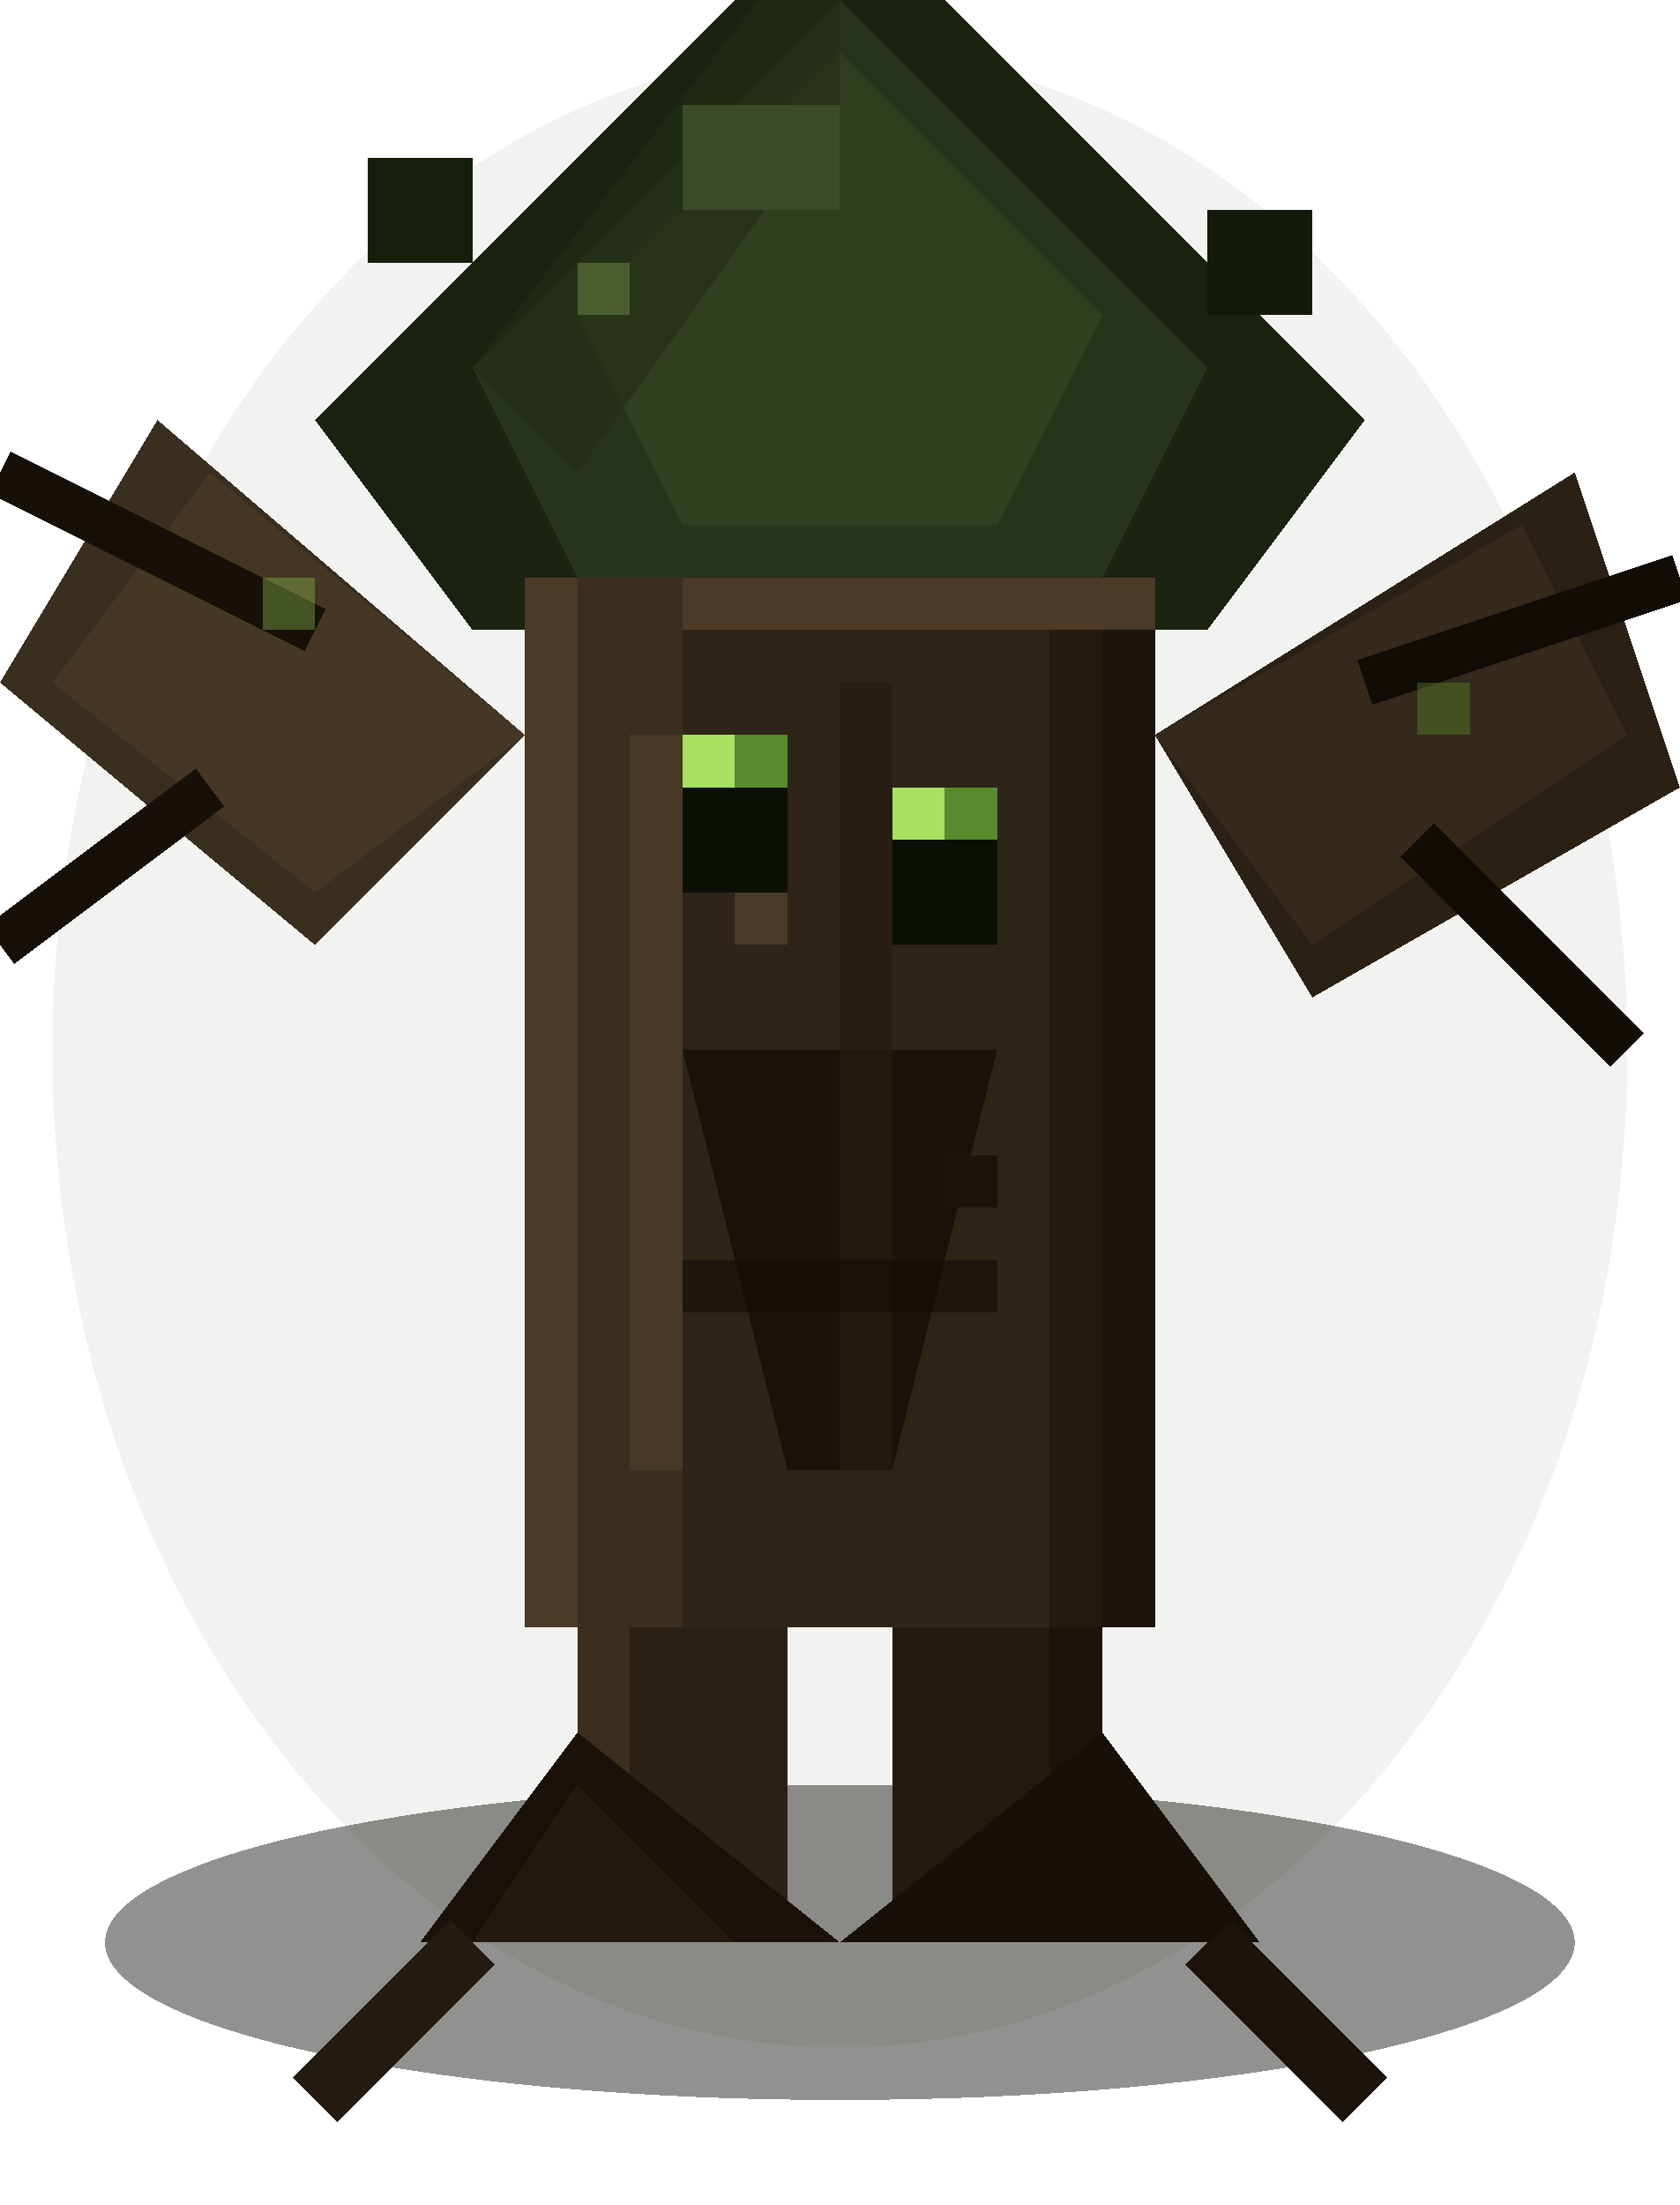
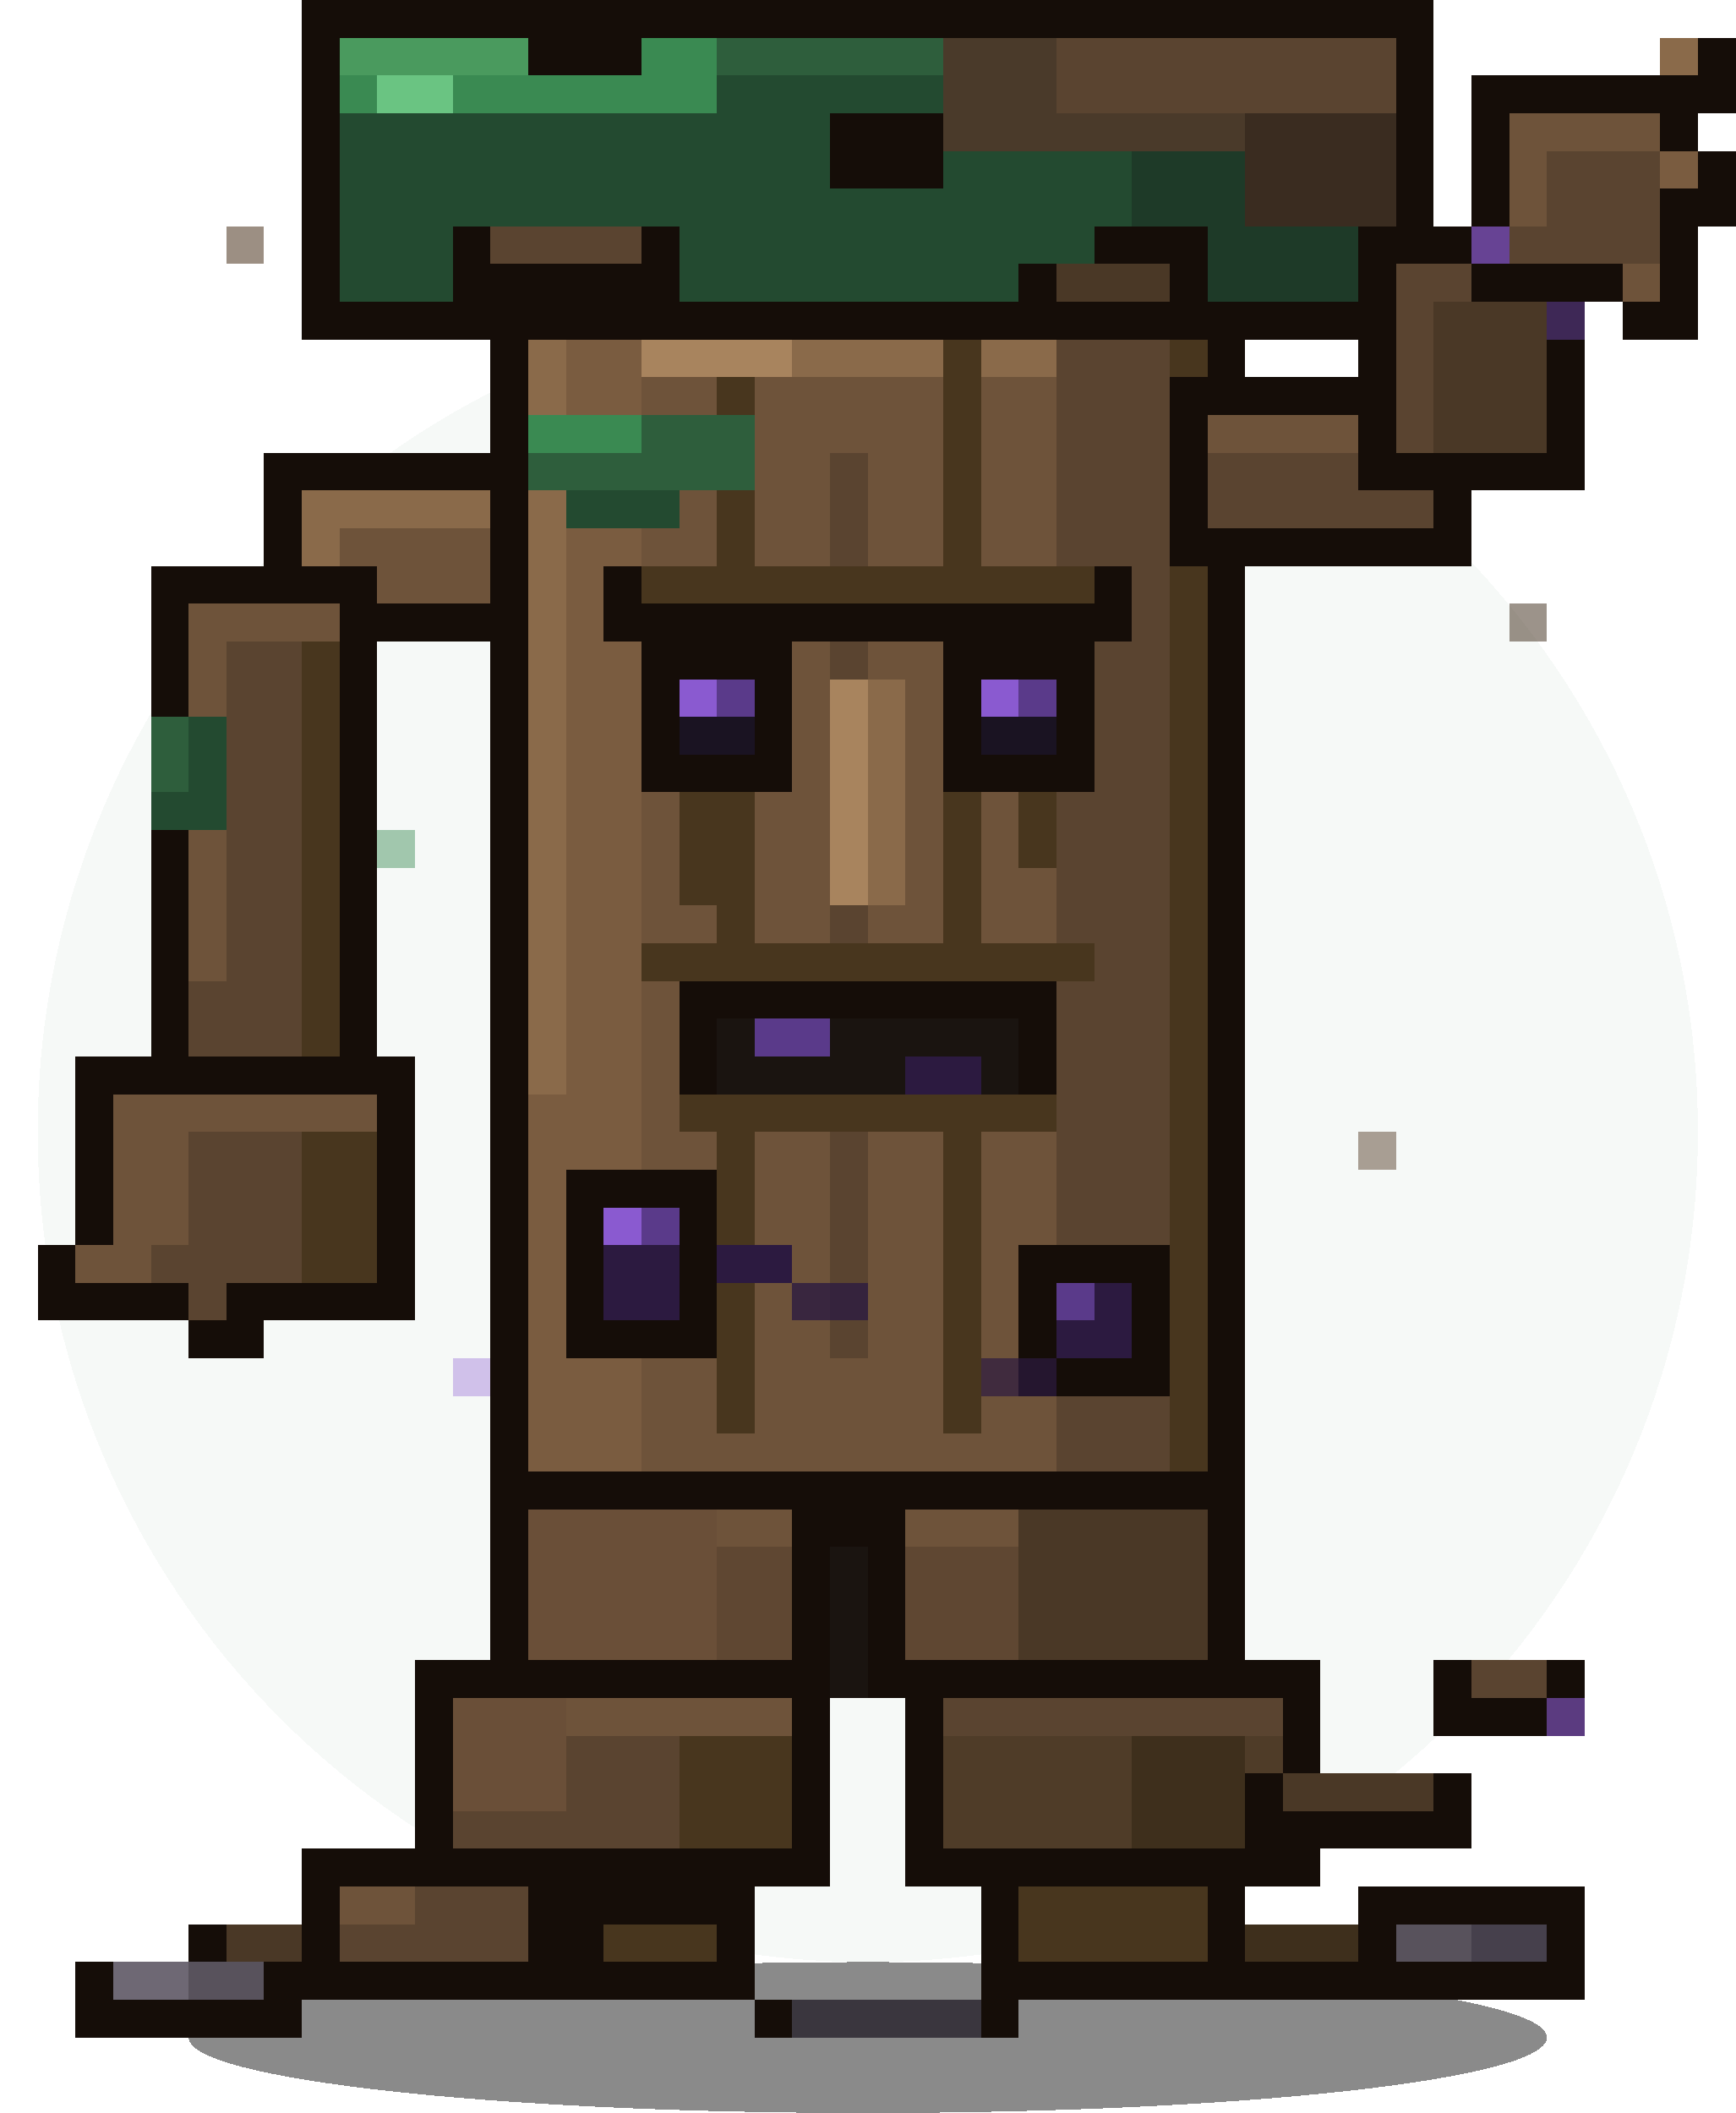
- <svg xmlns="http://www.w3.org/2000/svg" viewBox="0 0 32 42" shape-rendering="crispEdges" preserveAspectRatio="xMidYMax meet" aria-label="Defiled Treant">
-   <ellipse cx="16" cy="20" rx="15" ry="19" fill="#3a5018" opacity="0.07" />
-   <ellipse cx="16" cy="37" rx="14" ry="3" fill="#0c0e06" opacity="0.45" />
-   <polygon points="16,-2 6,8 9,12 23,12 26,8" fill="#1a2210" />
-   <polygon points="16,0 9,7 11,11 21,11 23,7" fill="#28341a" />
-   <polygon points="16,1 11,6 13,10 19,10 21,6" fill="#34441f" opacity="0.7" />
-   <polygon points="16,-2 9,7 11,9 16,2" fill="#222c14" opacity="0.6" />
-   <rect x="7" y="3" width="2" height="2" fill="#161e0c" />
-   <rect x="23" y="4" width="2" height="2" fill="#141a0a" />
-   <rect x="13" y="2" width="3" height="2" fill="#3a4c26" />
-   <rect x="11" y="5" width="1" height="1" fill="#4a5e30" />
-   <rect x="10" y="11" width="12" height="20" fill="#2e2418" />
-   <rect x="10" y="11" width="12" height="1" fill="#4a3a26" />
-   <rect x="10" y="11" width="3" height="20" fill="#3a2e1e" />
-   <rect x="10" y="11" width="1" height="20" fill="#4a3a26" />
-   <rect x="20" y="12" width="2" height="19" fill="#241a10" />
-   <rect x="21" y="12" width="1" height="19" fill="#1c140a" />
-   <polygon points="13,20 19,20 17,28 15,28" fill="#120c06" opacity="0.7" />
-   <rect x="12" y="14" width="1" height="14" fill="#5a4832" opacity="0.4" />
-   <rect x="16" y="13" width="1" height="15" fill="#241a10" opacity="0.6" />
-   <rect x="14" y="17" width="1" height="1" fill="#4a3a26" />
-   <rect x="18" y="22" width="1" height="1" fill="#1c140a" />
-   <rect x="13" y="14" width="2" height="3" fill="#0a1006" />
-   <rect x="17" y="15" width="2" height="3" fill="#0a1006" />
-   <rect x="13" y="14" width="2" height="1" fill="#5a8a2e" />
-   <rect x="17" y="15" width="2" height="1" fill="#5a8a2e" />
-   <rect x="13" y="14" width="1" height="1" fill="#a8e060" />
-   <rect x="17" y="15" width="1" height="1" fill="#a8e060" />
-   <polygon points="10,14 3,8 0,13 6,18" fill="#3a2e1e" />
-   <polygon points="10,14 4,9 1,13 6,17" fill="#4a3a26" opacity="0.7" />
-   <line x1="6" y1="12" x2="0" y2="9" stroke="#161008" stroke-width="0.9" />
-   <line x1="4" y1="15" x2="0" y2="18" stroke="#161008" stroke-width="0.9" />
-   <polygon points="22,14 30,9 32,15 25,19" fill="#2a2014" />
-   <polygon points="22,14 29,10 31,14 25,18" fill="#3a2e1e" opacity="0.6" />
-   <line x1="26" y1="13" x2="32" y2="11" stroke="#120c06" stroke-width="0.9" />
-   <line x1="27" y1="16" x2="31" y2="20" stroke="#120c06" stroke-width="0.9" />
-   <rect x="11" y="31" width="4" height="6" fill="#2a2014" />
-   <rect x="11" y="31" width="1" height="6" fill="#3a2e1e" />
-   <rect x="17" y="31" width="4" height="6" fill="#241a10" />
-   <rect x="20" y="31" width="1" height="6" fill="#1c140a" />
-   <polygon points="8,37 11,33 16,37" fill="#1a1208" />
-   <polygon points="9,37 11,34 14,37" fill="#2a2014" opacity="0.6" />
-   <polygon points="16,37 21,33 24,37" fill="#161008" />
-   <line x1="9" y1="37" x2="6" y2="40" stroke="#241a10" stroke-width="1.2" />
-   <line x1="23" y1="37" x2="26" y2="40" stroke="#1c140a" stroke-width="1.2" />
-   <rect x="13" y="24" width="6" height="1" fill="#120c06" opacity="0.6" />
-   <rect x="5" y="11" width="1" height="1" fill="#8aba4a" opacity="0.4" />
-   <rect x="27" y="13" width="1" height="1" fill="#5a8a2e" opacity="0.4" />
+ <svg xmlns="http://www.w3.org/2000/svg" viewBox="0 0 46 56" shape-rendering="crispEdges" preserveAspectRatio="xMidYMax meet" aria-label="Defiled Treant">
+   <ellipse cx="23" cy="30" rx="22" ry="22" fill="#3a8a52" opacity="0.05" />
+   <ellipse cx="23" cy="54" rx="18" ry="2" fill="#000" opacity="0.46" />
+   <rect x="8" y="0" width="30" height="9" fill="#150d08" />
+   <rect x="9" y="1" width="28" height="7" fill="#234a30" />
+   <rect x="9" y="1" width="28" height="1" fill="#2e5e3c" />
+   <rect x="9" y="1" width="10" height="2" fill="#3a8a52" />
+   <rect x="9" y="1" width="5" height="1" fill="#4a9a5e" />
+   <rect x="10" y="2" width="2" height="1" fill="#6ac482" />
+   <rect x="30" y="2" width="7" height="6" fill="#1e3a28" />
+   <rect x="25" y="1" width="12" height="3" fill="#4a3a2a" />
+   <rect x="28" y="1" width="9" height="2" fill="#5a4430" />
+   <rect x="33" y="3" width="4" height="3" fill="#3a2c20" />
+   <rect x="14" y="0" width="3" height="2" fill="#150d08" />
+   <rect x="22" y="3" width="3" height="2" fill="#150d08" />
+   <rect x="29" y="6" width="3" height="2" fill="#150d08" />
+   <rect x="12" y="6" width="6" height="2" fill="#150d08" />
+   <rect x="13" y="6" width="4" height="1" fill="#5a4430" />
+   <rect x="27" y="7" width="5" height="2" fill="#150d08" />
+   <rect x="28" y="7" width="3" height="1" fill="#4a3826" />
+   <rect x="13" y="8" width="20" height="32" fill="#150d08" />
+   <rect x="14" y="9" width="18" height="30" fill="#6e533a" />
+   <rect x="14" y="9" width="18" height="1" fill="#8a6a4a" />
+   <rect x="14" y="9" width="7" height="1" fill="#a8845e" />
+   <rect x="14" y="9" width="3" height="30" fill="#7a5c40" />
+   <rect x="14" y="9" width="1" height="20" fill="#8a6a4a" />
+   <rect x="28" y="9" width="4" height="30" fill="#5a4430" />
+   <rect x="31" y="9" width="1" height="30" fill="#48361e" />
+   <rect x="19" y="10" width="1" height="28" fill="#48361e" />
+   <rect x="25" y="9" width="1" height="29" fill="#48361e" />
+   <rect x="22" y="12" width="1" height="24" fill="#5a4430" />
+   <rect x="14" y="11" width="6" height="2" fill="#2e5e3c" />
+   <rect x="14" y="11" width="3" height="1" fill="#3a8a52" />
+   <rect x="15" y="13" width="3" height="1" fill="#234a30" />
+   <rect x="16" y="15" width="14" height="2" fill="#150d08" />
+   <rect x="17" y="15" width="12" height="1" fill="#48361e" />
+   <rect x="17" y="17" width="4" height="4" fill="#150d08" />
+   <rect x="18" y="18" width="2" height="2" fill="#1a1322" />
+   <rect x="18" y="18" width="2" height="1" fill="#5a3a8a" />
+   <rect x="18" y="18" width="1" height="1" fill="#8a5ad0" />
+   <rect x="25" y="17" width="4" height="4" fill="#150d08" />
+   <rect x="26" y="18" width="2" height="2" fill="#1a1322" />
+   <rect x="26" y="18" width="2" height="1" fill="#5a3a8a" />
+   <rect x="26" y="18" width="1" height="1" fill="#8a5ad0" />
+   <rect x="18" y="21" width="1" height="3" fill="#48361e" />
+   <rect x="27" y="21" width="1" height="2" fill="#48361e" />
+   <rect x="22" y="18" width="2" height="6" fill="#8a6a4a" />
+   <rect x="22" y="18" width="1" height="6" fill="#a8845e" />
+   <rect x="18" y="26" width="10" height="3" fill="#150d08" />
+   <rect x="19" y="27" width="8" height="2" fill="#1a1410" />
+   <rect x="20" y="27" width="2" height="1" fill="#5a3a8a" />
+   <rect x="24" y="28" width="2" height="1" fill="#2c1a40" />
+   <rect x="17" y="25" width="12" height="1" fill="#48361e" />
+   <rect x="18" y="29" width="10" height="1" fill="#48361e" />
+   <rect x="15" y="31" width="4" height="5" fill="#150d08" />
+   <rect x="16" y="32" width="2" height="3" fill="#2c1a40" />
+   <rect x="16" y="32" width="2" height="1" fill="#5a3a8a" />
+   <rect x="16" y="32" width="1" height="1" fill="#8a5ad0" />
+   <rect x="27" y="33" width="4" height="4" fill="#150d08" />
+   <rect x="28" y="34" width="2" height="2" fill="#2c1a40" />
+   <rect x="28" y="34" width="1" height="1" fill="#5a3a8a" />
+   <rect x="19" y="33" width="2" height="1" fill="#2c1a40" />
+   <rect x="21" y="34" width="2" height="1" fill="#2c1a40" opacity="0.8" />
+   <rect x="26" y="36" width="2" height="1" fill="#2c1a40" opacity="0.7" />
+   <rect x="31" y="10" width="8" height="5" fill="#150d08" />
+   <rect x="32" y="11" width="6" height="3" fill="#5a4430" />
+   <rect x="32" y="11" width="6" height="1" fill="#6e533a" />
+   <rect x="36" y="6" width="6" height="7" fill="#150d08" />
+   <rect x="37" y="7" width="4" height="5" fill="#4a3826" />
+   <rect x="37" y="7" width="4" height="1" fill="#5a4430" />
+   <rect x="37" y="7" width="1" height="5" fill="#5a4430" />
+   <rect x="39" y="2" width="6" height="6" fill="#150d08" />
+   <rect x="40" y="3" width="4" height="4" fill="#5a4430" />
+   <rect x="40" y="3" width="4" height="1" fill="#6e533a" />
+   <rect x="40" y="3" width="1" height="3" fill="#6e533a" />
+   <rect x="44" y="1" width="2" height="2" fill="#150d08" />
+   <rect x="44" y="1" width="1" height="1" fill="#8a6a4a" />
+   <rect x="44" y="4" width="2" height="2" fill="#150d08" />
+   <rect x="44" y="4" width="1" height="1" fill="#7a5c40" />
+   <rect x="43" y="7" width="2" height="2" fill="#150d08" />
+   <rect x="43" y="7" width="1" height="1" fill="#6e533a" />
+   <rect x="39" y="6" width="1" height="1" fill="#8a5ad0" opacity="0.7" />
+   <rect x="41" y="8" width="1" height="1" fill="#5a3a8a" opacity="0.6" />
+   <rect x="7" y="12" width="7" height="5" fill="#150d08" />
+   <rect x="8" y="13" width="5" height="3" fill="#6e533a" />
+   <rect x="8" y="13" width="5" height="1" fill="#8a6a4a" />
+   <rect x="8" y="13" width="1" height="3" fill="#8a6a4a" />
+   <rect x="4" y="15" width="6" height="14" fill="#150d08" />
+   <rect x="5" y="16" width="4" height="12" fill="#5a4430" />
+   <rect x="5" y="16" width="4" height="1" fill="#6e533a" />
+   <rect x="5" y="16" width="1" height="10" fill="#6e533a" />
+   <rect x="8" y="17" width="1" height="11" fill="#48361e" />
+   <rect x="4" y="19" width="2" height="3" fill="#234a30" />
+   <rect x="4" y="19" width="1" height="2" fill="#2e5e3c" />
+   <rect x="2" y="28" width="9" height="7" fill="#150d08" />
+   <rect x="3" y="29" width="7" height="5" fill="#5a4430" />
+   <rect x="3" y="29" width="7" height="1" fill="#6e533a" />
+   <rect x="3" y="29" width="2" height="4" fill="#6e533a" />
+   <rect x="8" y="30" width="2" height="4" fill="#48361e" />
+   <rect x="1" y="33" width="3" height="2" fill="#150d08" />
+   <rect x="2" y="33" width="2" height="1" fill="#6e533a" />
+   <rect x="5" y="34" width="2" height="2" fill="#150d08" />
+   <rect x="5" y="34" width="1" height="1" fill="#5a4430" />
+   <rect x="9" y="34" width="2" height="1" fill="#150d08" />
+   <rect x="13" y="39" width="20" height="6" fill="#150d08" />
+   <rect x="14" y="40" width="18" height="4" fill="#5f4732" />
+   <rect x="14" y="40" width="18" height="1" fill="#6e533a" />
+   <rect x="14" y="40" width="5" height="4" fill="#6a4f38" />
+   <rect x="27" y="40" width="5" height="4" fill="#4a3826" />
+   <rect x="21" y="40" width="3" height="5" fill="#150d08" />
+   <rect x="22" y="41" width="1" height="4" fill="#1a1410" />
+   <rect x="11" y="44" width="11" height="6" fill="#150d08" />
+   <rect x="12" y="45" width="9" height="4" fill="#5a4430" />
+   <rect x="12" y="45" width="9" height="1" fill="#6e533a" />
+   <rect x="12" y="45" width="3" height="3" fill="#6a4f38" />
+   <rect x="18" y="46" width="3" height="3" fill="#48361e" />
+   <rect x="8" y="49" width="7" height="4" fill="#150d08" />
+   <rect x="9" y="50" width="5" height="2" fill="#5a4430" />
+   <rect x="9" y="50" width="2" height="1" fill="#6e533a" />
+   <rect x="5" y="51" width="4" height="2" fill="#150d08" />
+   <rect x="6" y="51" width="2" height="1" fill="#4a3826" />
+   <rect x="15" y="50" width="5" height="3" fill="#150d08" />
+   <rect x="16" y="51" width="3" height="1" fill="#48361e" />
+   <rect x="24" y="44" width="11" height="6" fill="#150d08" />
+   <rect x="25" y="45" width="9" height="4" fill="#4f3c28" />
+   <rect x="25" y="45" width="9" height="1" fill="#5a4430" />
+   <rect x="30" y="46" width="3" height="3" fill="#3e2f1c" />
+   <rect x="26" y="49" width="7" height="4" fill="#150d08" />
+   <rect x="27" y="50" width="5" height="2" fill="#48361e" />
+   <rect x="32" y="51" width="5" height="2" fill="#150d08" />
+   <rect x="33" y="51" width="3" height="1" fill="#3e2f1c" />
+   <rect x="2" y="52" width="6" height="2" fill="#150d08" />
+   <rect x="3" y="52" width="4" height="1" fill="#58525c" />
+   <rect x="3" y="52" width="2" height="1" fill="#6e6874" />
+   <rect x="36" y="50" width="6" height="3" fill="#150d08" />
+   <rect x="37" y="51" width="4" height="1" fill="#46404c" />
+   <rect x="37" y="51" width="2" height="1" fill="#58525c" />
+   <rect x="20" y="53" width="7" height="1" fill="#150d08" />
+   <rect x="21" y="53" width="5" height="1" fill="#3a363e" />
+   <rect x="33" y="47" width="6" height="2" fill="#150d08" />
+   <rect x="34" y="47" width="4" height="1" fill="#4a3826" />
+   <rect x="38" y="44" width="4" height="2" fill="#150d08" />
+   <rect x="39" y="44" width="2" height="1" fill="#5a4430" />
+   <rect x="41" y="45" width="1" height="1" fill="#8a5ad0" opacity="0.6" />
+   <rect x="6" y="6" width="1" height="1" fill="#5a4430" opacity="0.6" />
+   <rect x="40" y="16" width="1" height="1" fill="#4a3a2a" opacity="0.55" />
+   <rect x="10" y="22" width="1" height="1" fill="#3a8a52" opacity="0.45" />
+   <rect x="36" y="30" width="1" height="1" fill="#5a4430" opacity="0.5" />
+   <rect x="12" y="36" width="1" height="1" fill="#8a5ad0" opacity="0.35" />
</svg>
